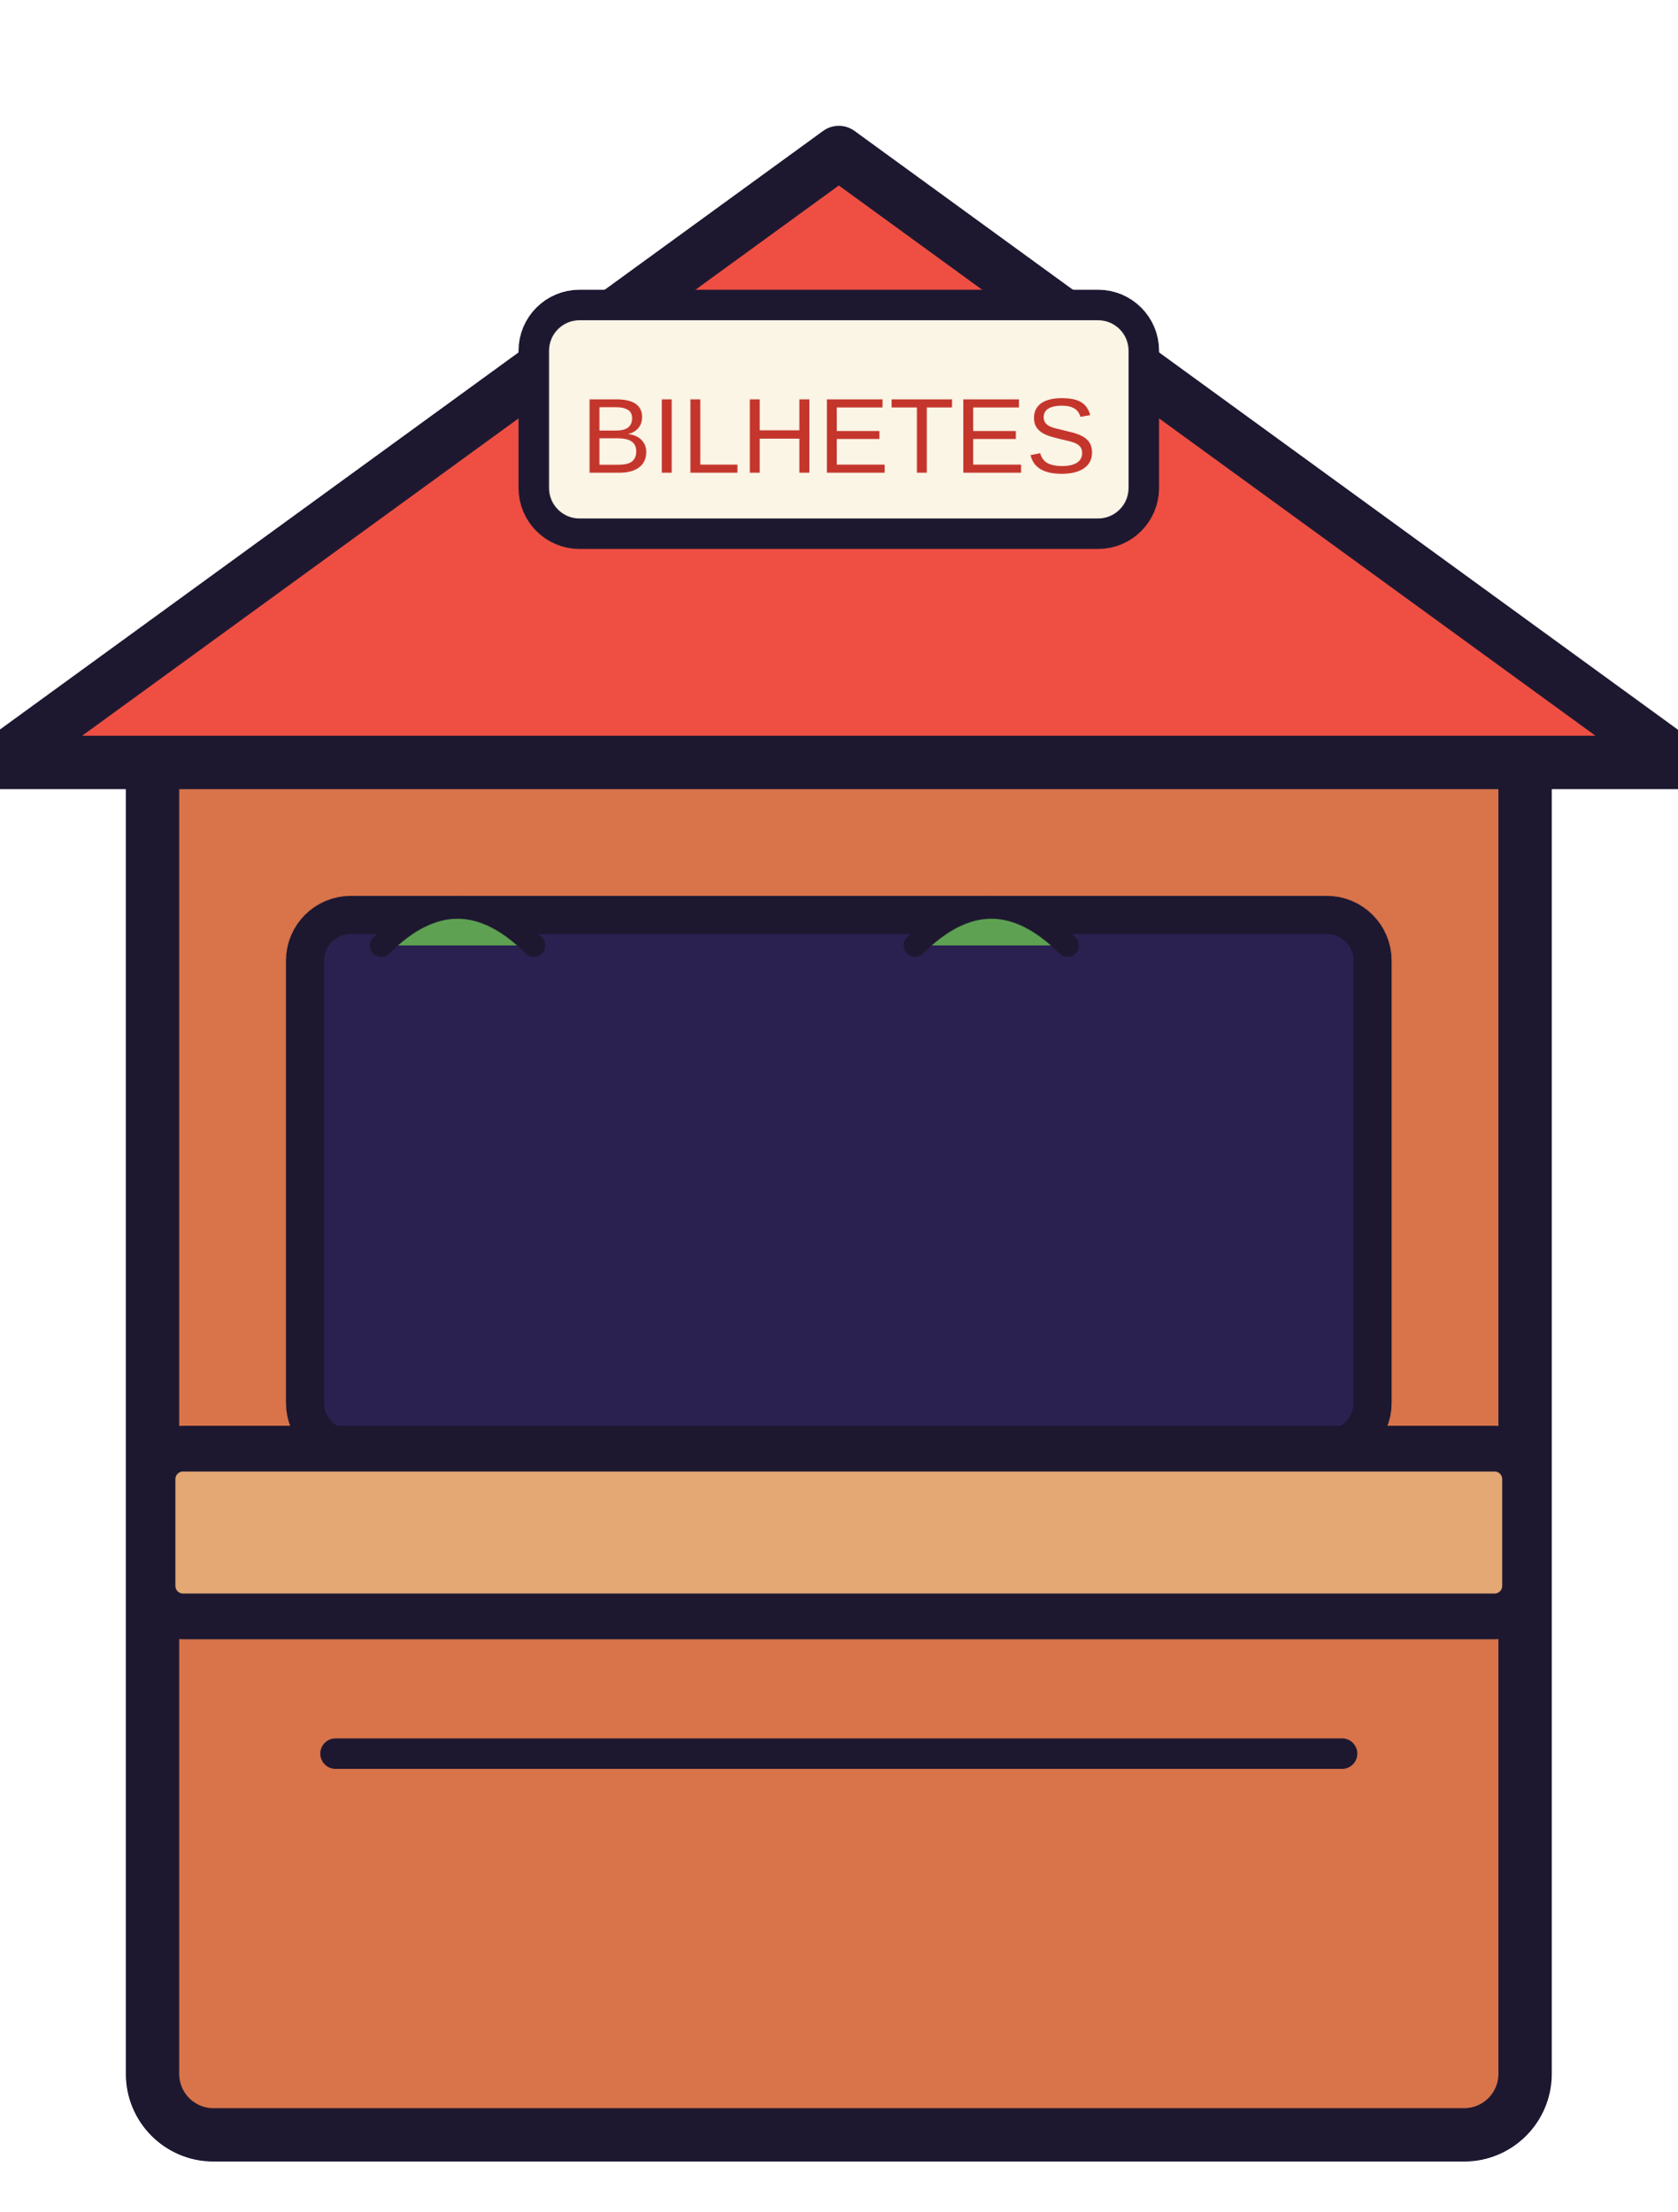
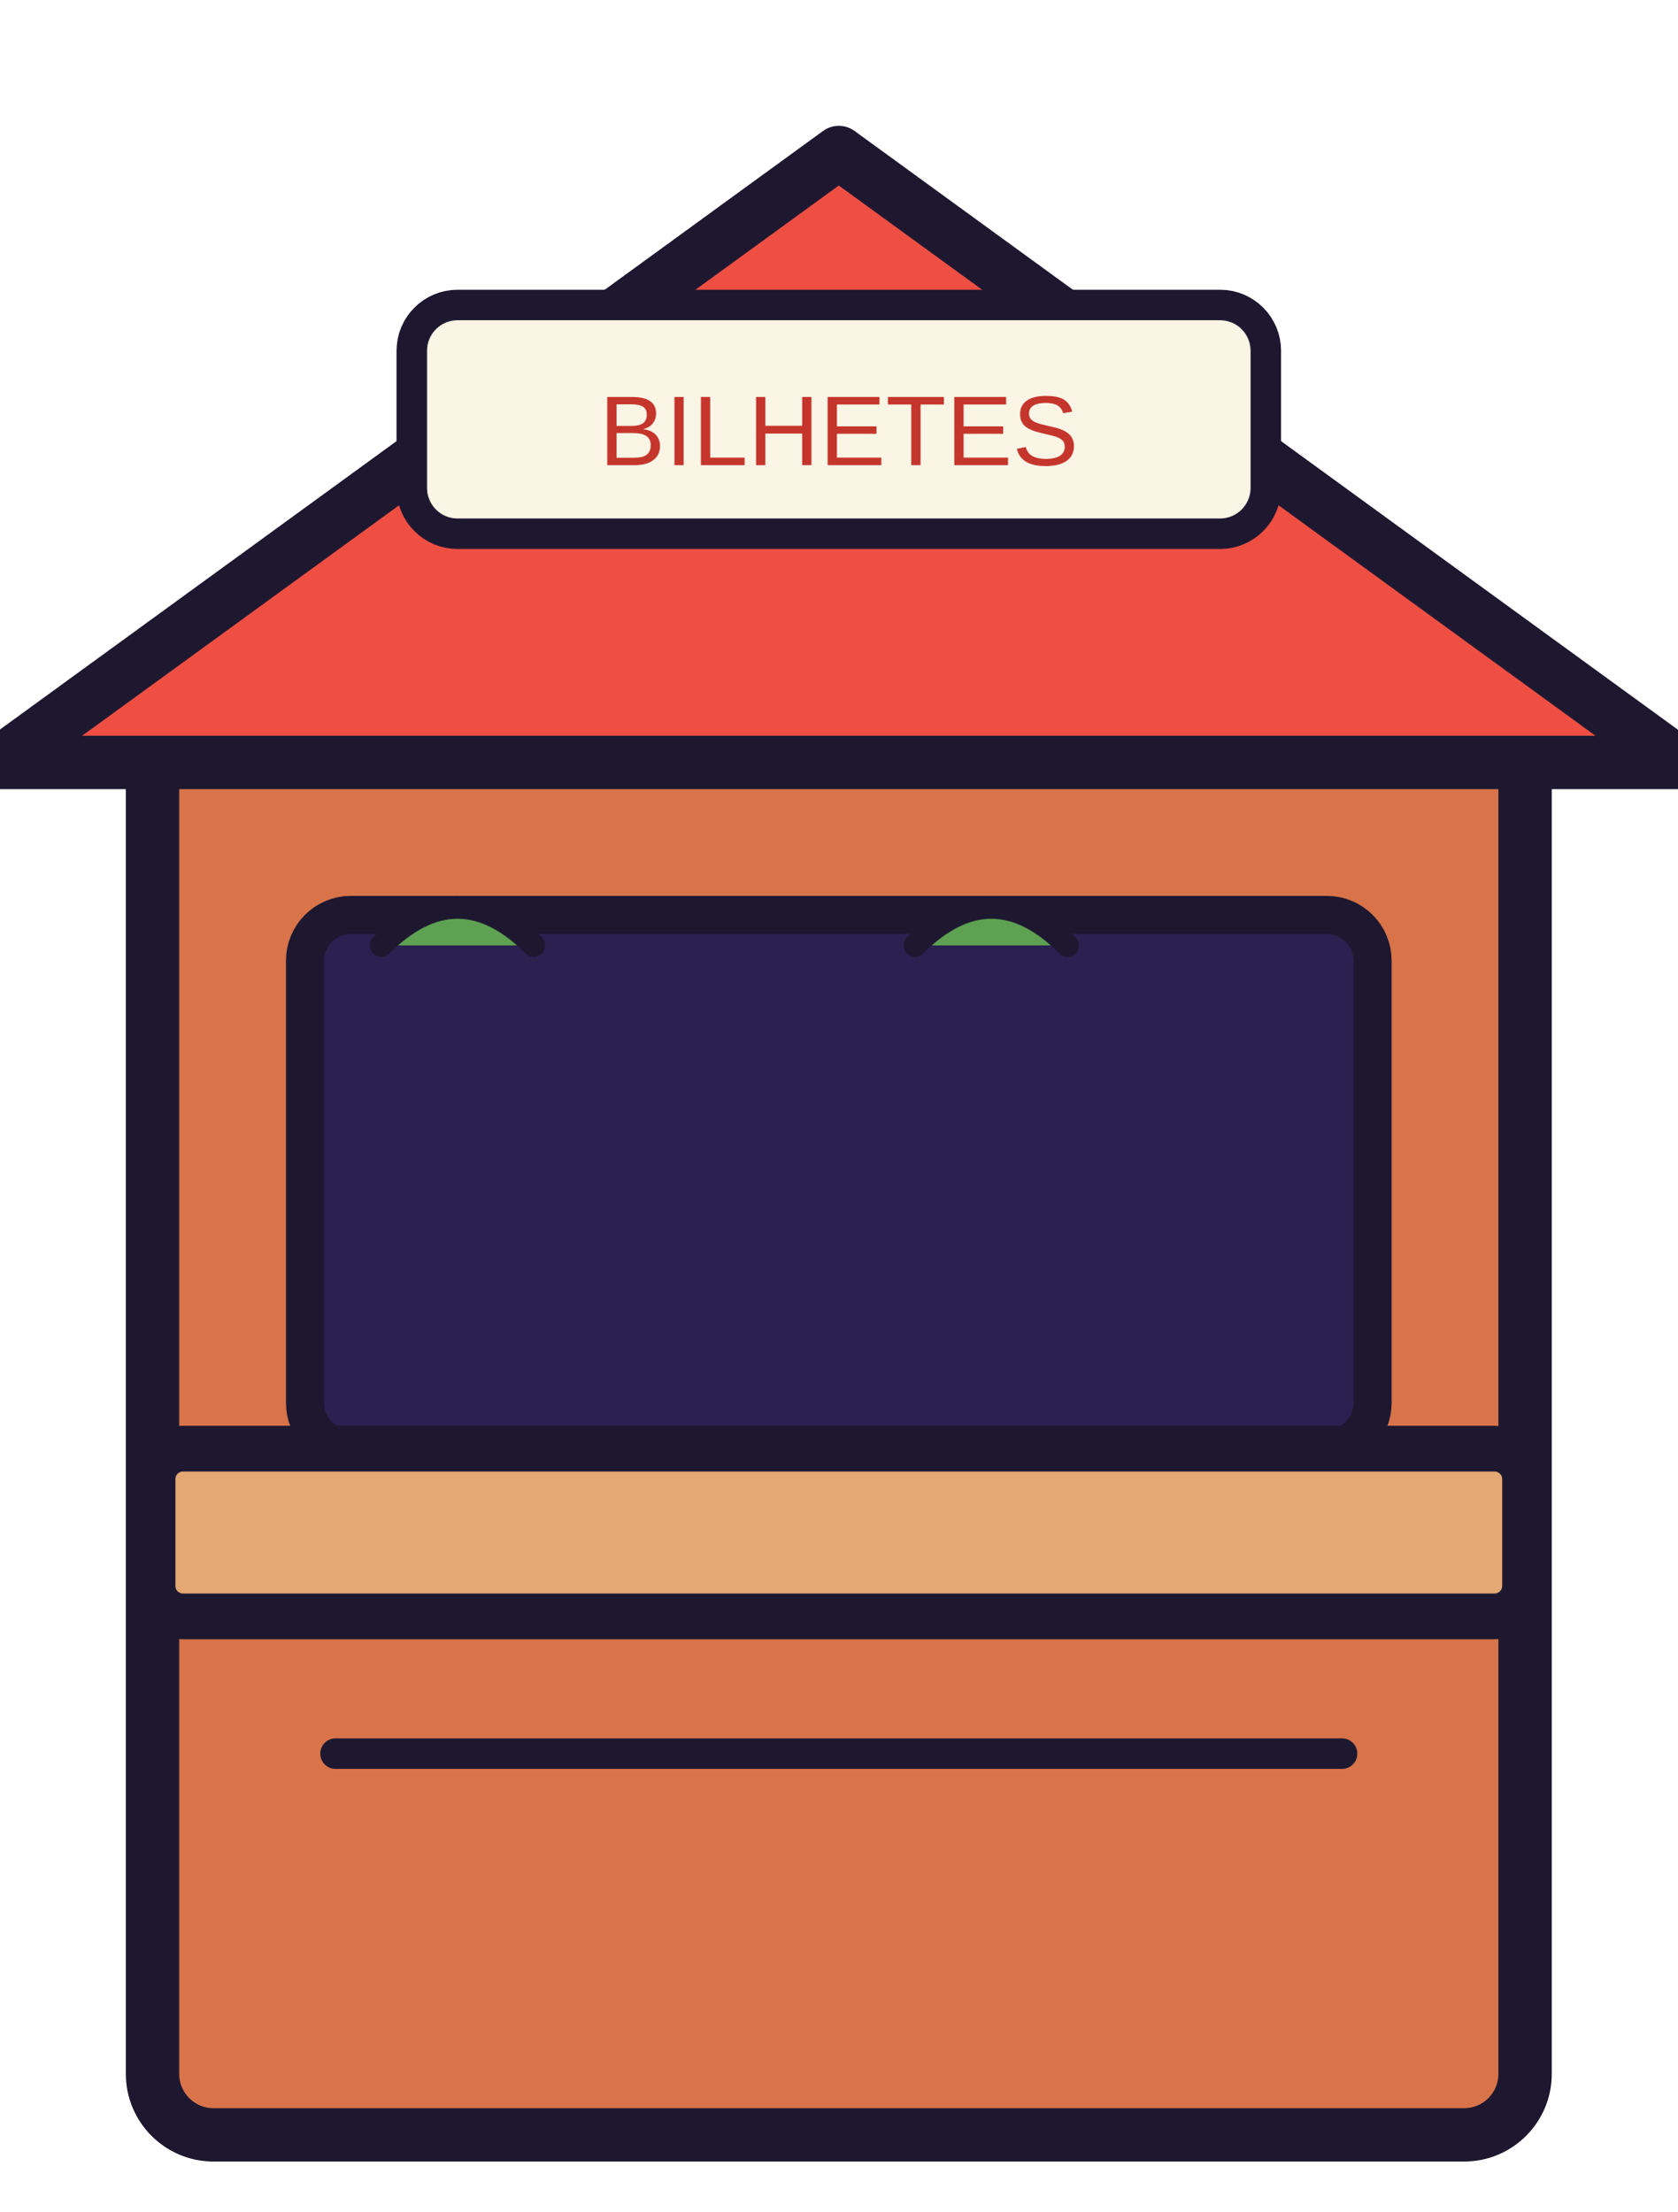
<svg xmlns="http://www.w3.org/2000/svg" viewBox="0 0 220 290" width="220" height="290">
  <rect x="20" y="90" width="180" height="190" rx="8" fill="#d9744a" stroke="#1d1830" stroke-width="7" />
  <rect x="40" y="120" width="140" height="70" rx="6" fill="#2b2150" stroke="#1d1830" stroke-width="5" />
  <rect x="20" y="190" width="180" height="22" rx="4" fill="#e3a874" stroke="#1d1830" stroke-width="6" />
  <path d="M0 100 L110 20 L220 100 Z" fill="#ef4f43" stroke="#1d1830" stroke-width="7" stroke-linejoin="round" stroke-linecap="round" />
-   <rect x="70" y="40" width="80" height="30" rx="6" fill="#fbf5e6" stroke="#1d1830" stroke-width="4" />
-   <text x="110" y="62" text-anchor="middle" font-family="Arial Black, Arial, sans-serif" font-size="14" fill="#c4352c">BILHETES</text>
+   <rect x="54" y="40" width="112" height="30" rx="6" fill="#fbf5e6" stroke="#1d1830" stroke-width="4" />
+   <text x="110" y="61" text-anchor="middle" font-family="Arial Black, Arial, sans-serif" font-size="13" fill="#c4352c">BILHETES</text>
  <path d="M44 230 L176 230" fill="#b85c36" stroke="#1d1830" stroke-width="4" stroke-linejoin="round" stroke-linecap="round" />
  <path d="M50 124 q10 -10 20 0" fill="#5ea152" stroke="#1d1830" stroke-width="3" stroke-linejoin="round" stroke-linecap="round" />
  <path d="M120 124 q10 -10 20 0" fill="#5ea152" stroke="#1d1830" stroke-width="3" stroke-linejoin="round" stroke-linecap="round" />
</svg>
